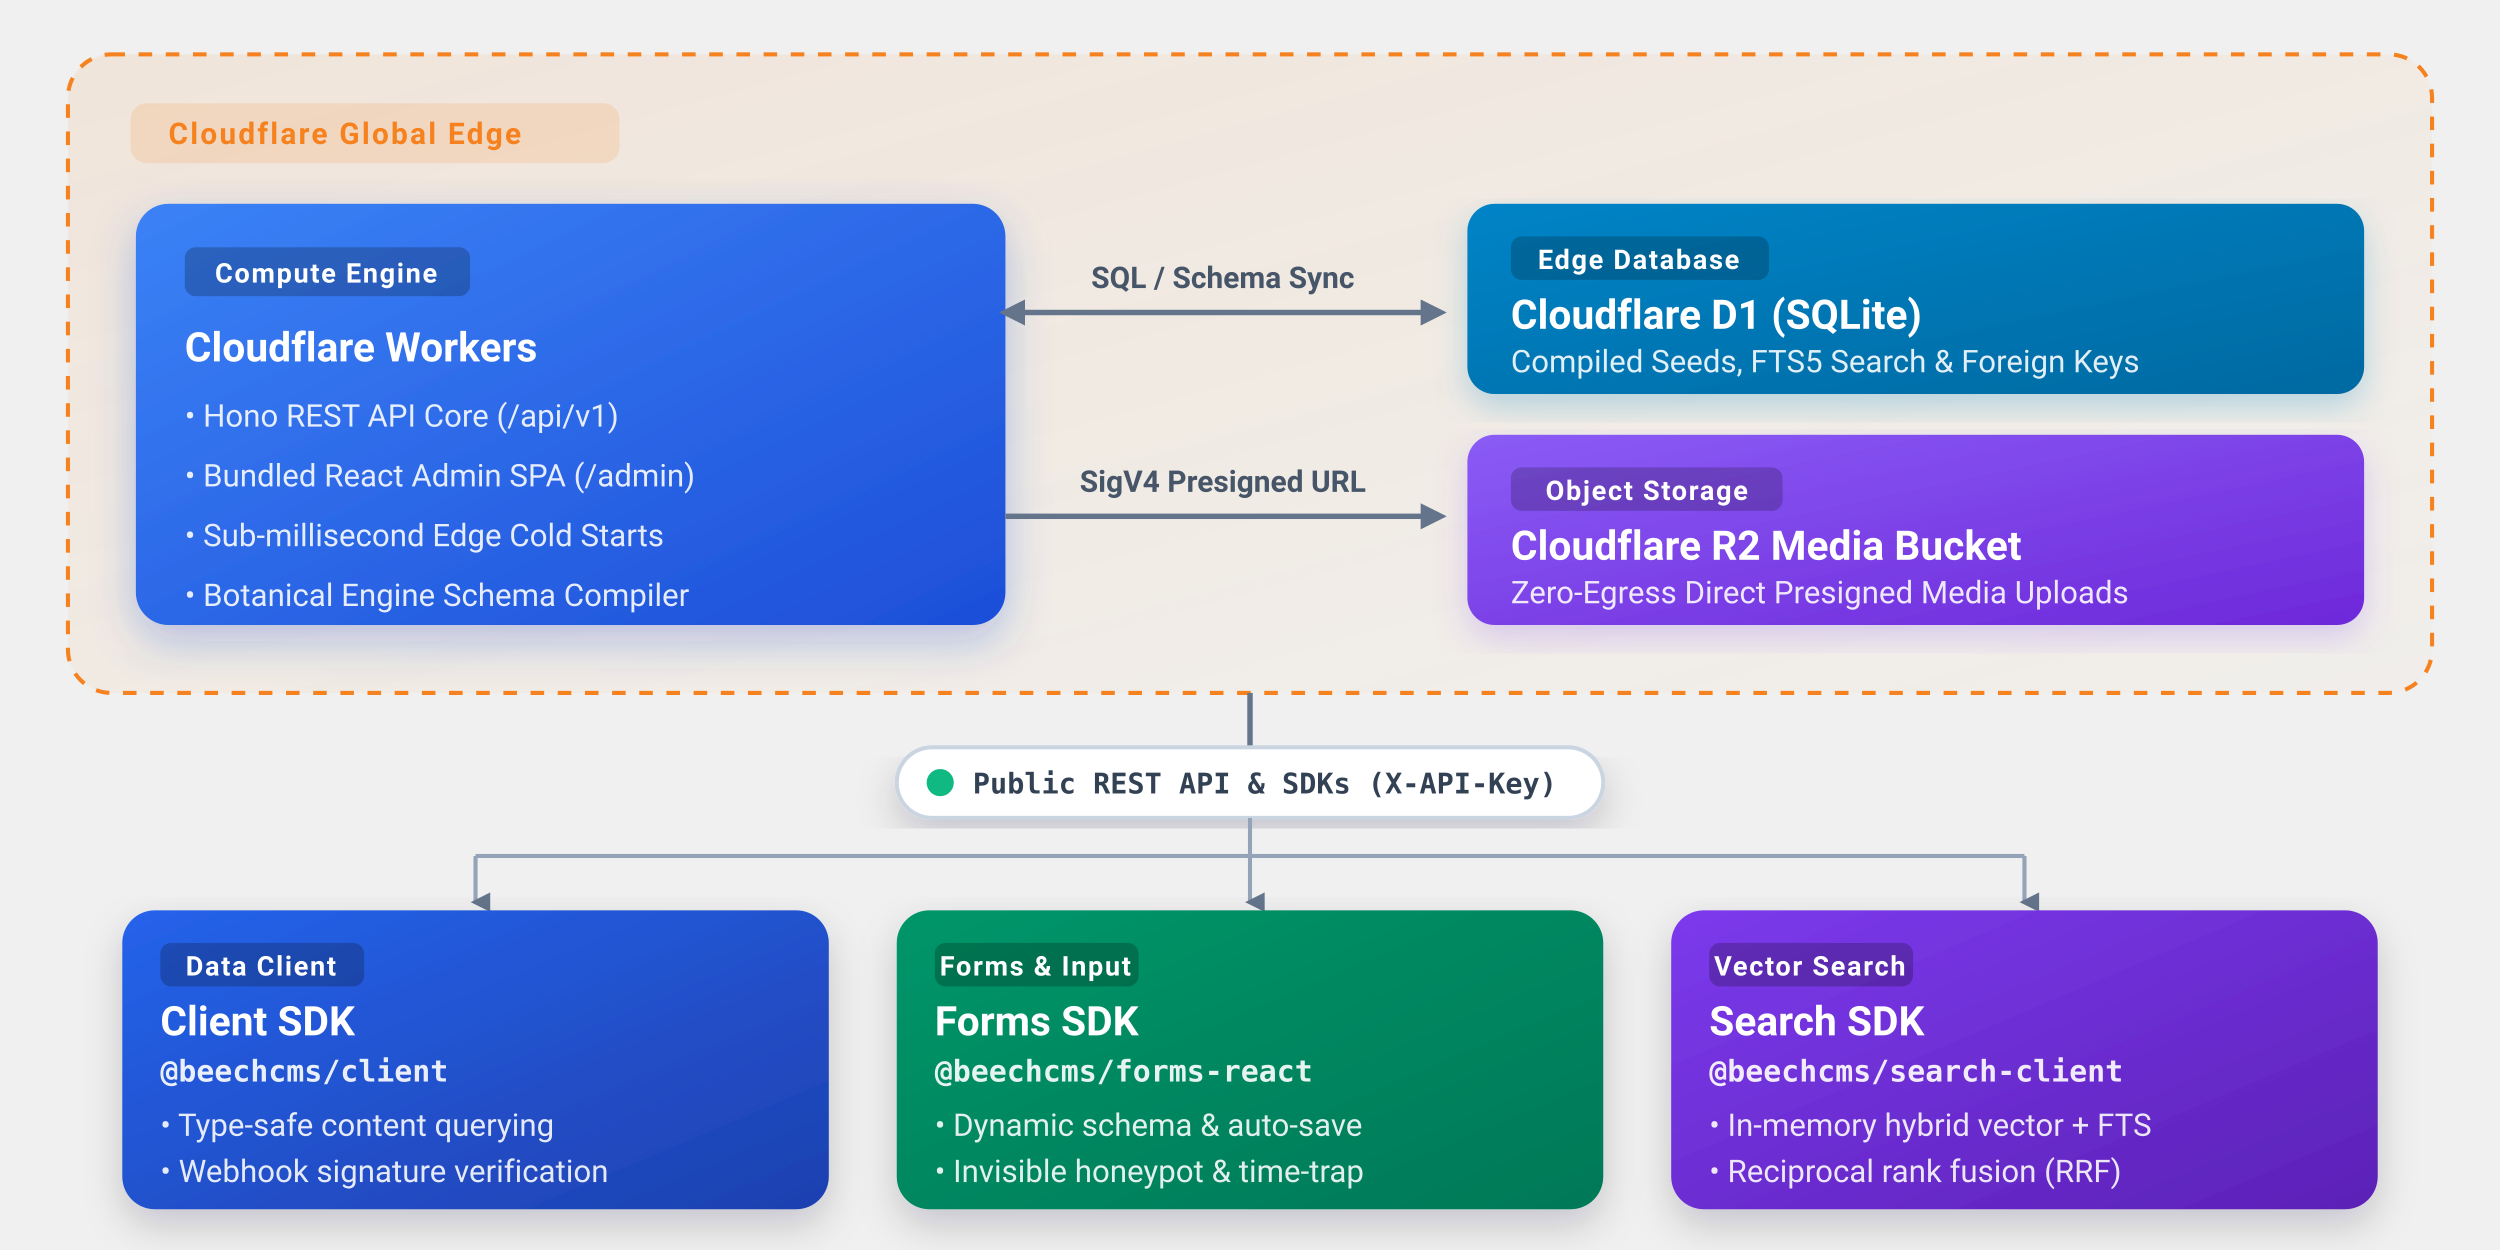
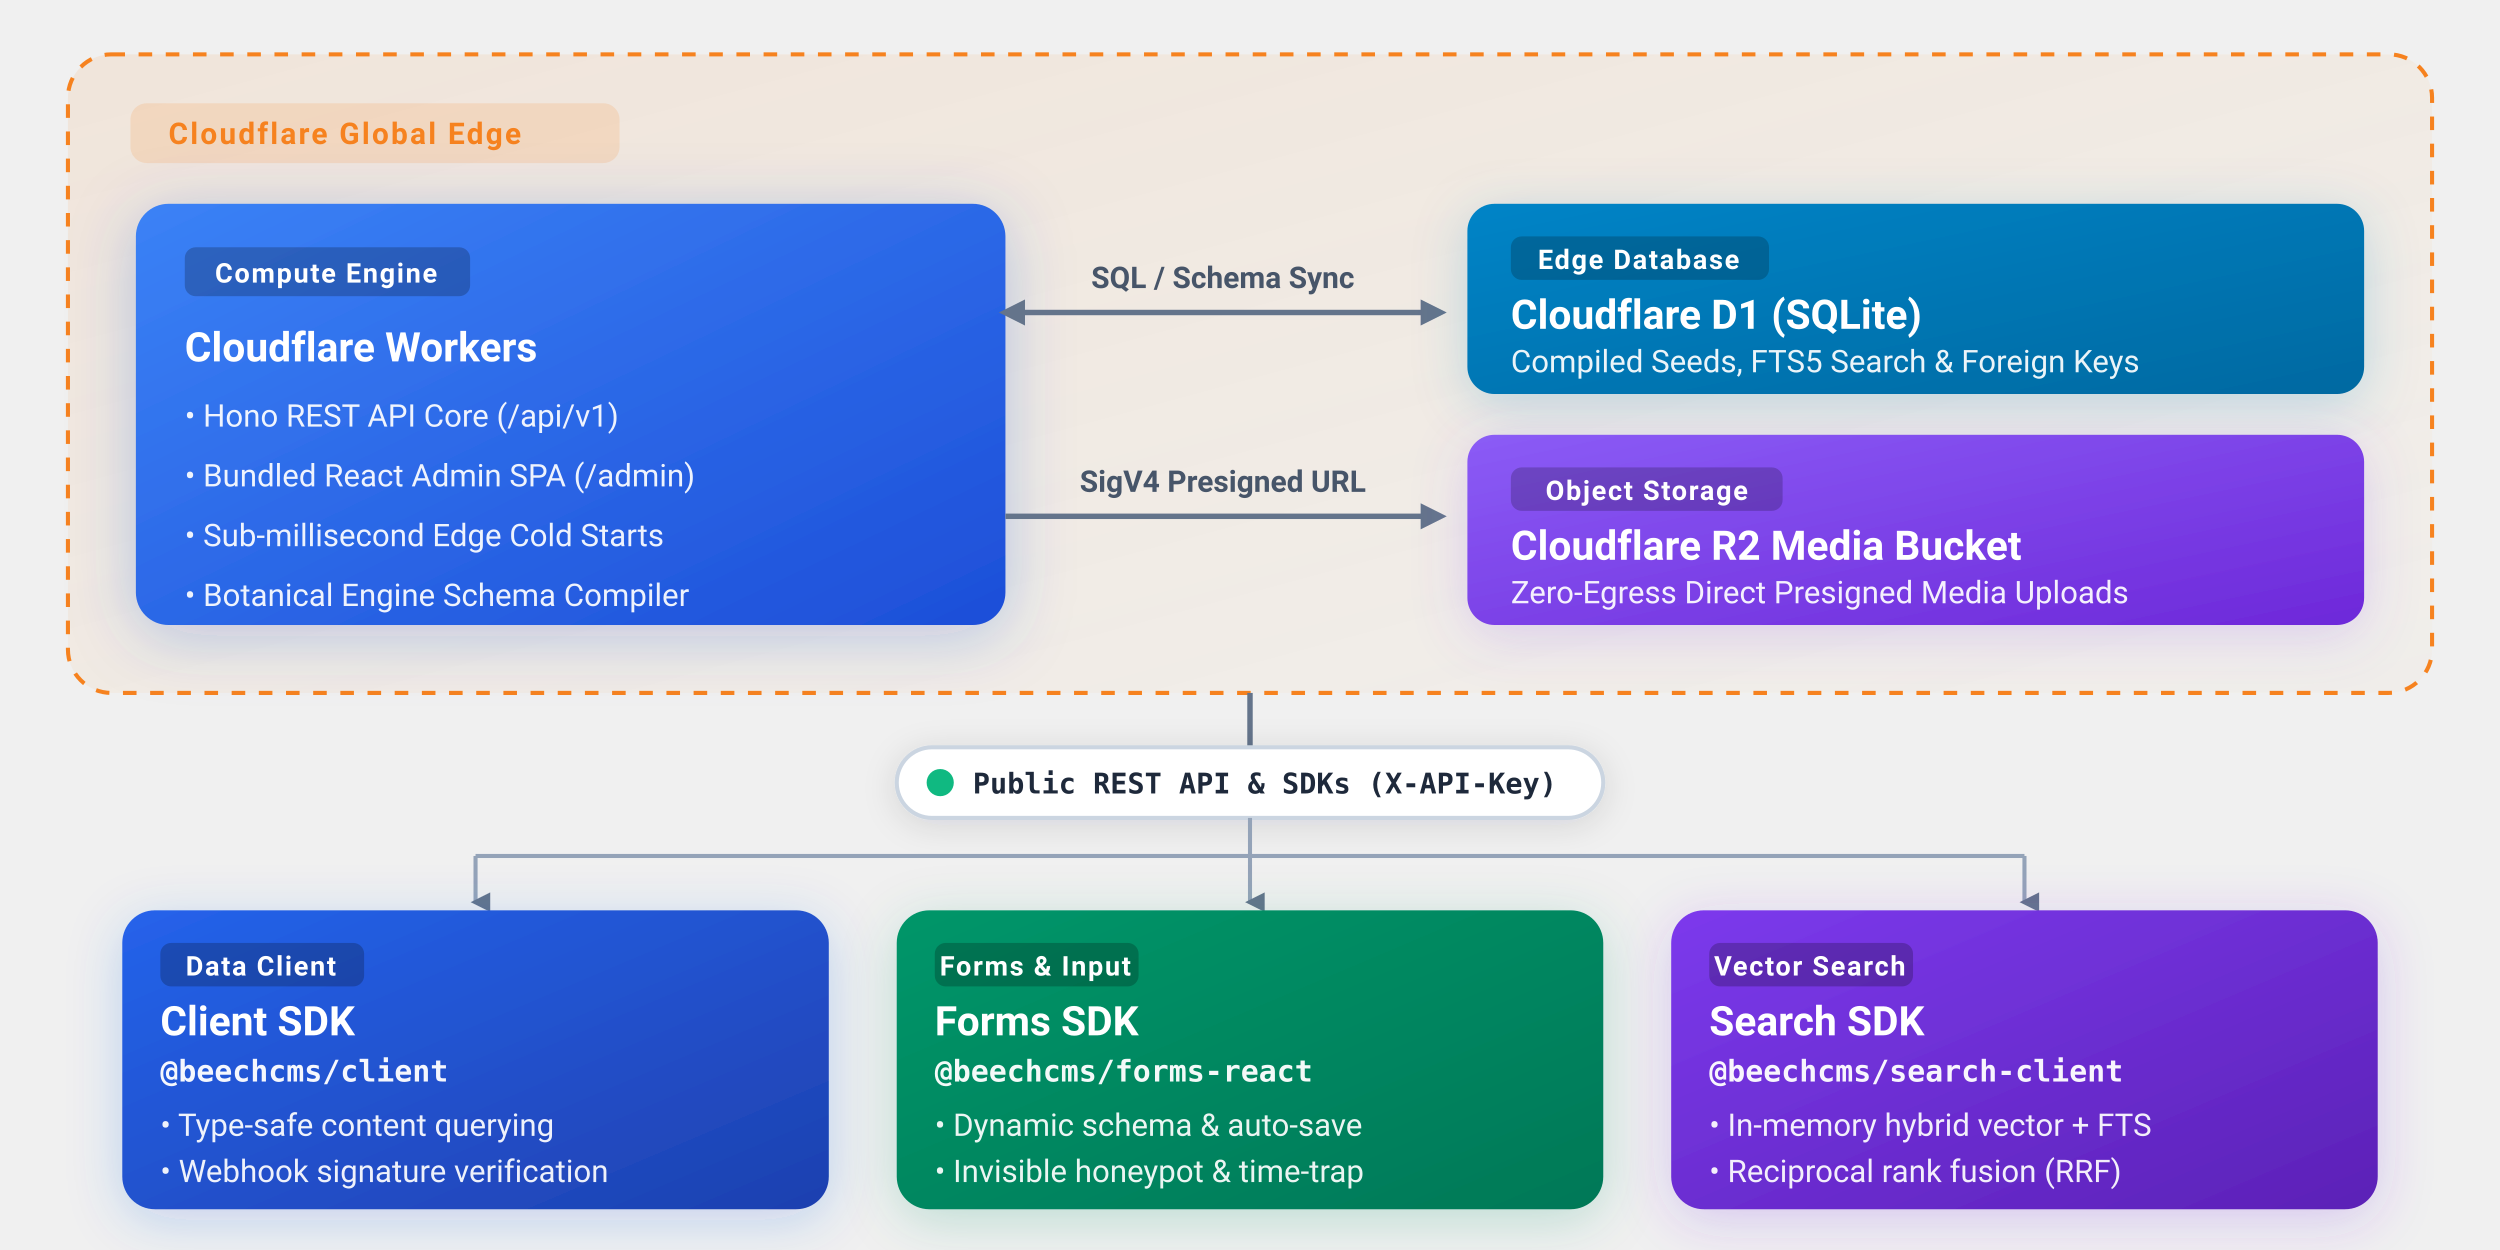
- <svg xmlns="http://www.w3.org/2000/svg" viewBox="0 0 920 460" width="100%" height="100%">
+ <svg xmlns="http://www.w3.org/2000/svg" viewBox="0 0 920 460" width="100%" height="100%" text-rendering="geometricPrecision" shape-rendering="geometricPrecision">
  <defs>
    <linearGradient id="cfEdgeGrad" x1="0%" y1="0%" x2="100%" y2="100%">
      <stop offset="0%" stop-color="#f6821f" stop-opacity="0.10" />
      <stop offset="100%" stop-color="#faad3f" stop-opacity="0.03" />
    </linearGradient>
    <linearGradient id="workerGrad" x1="0%" y1="0%" x2="100%" y2="100%">
      <stop offset="0%" stop-color="#3b82f6" />
      <stop offset="100%" stop-color="#1d4ed8" />
    </linearGradient>
    <linearGradient id="d1Grad" x1="0%" y1="0%" x2="100%" y2="100%">
      <stop offset="0%" stop-color="#0284c7" />
      <stop offset="100%" stop-color="#0369a1" />
    </linearGradient>
    <linearGradient id="r2Grad" x1="0%" y1="0%" x2="100%" y2="100%">
      <stop offset="0%" stop-color="#8b5cf6" />
      <stop offset="100%" stop-color="#6d28d9" />
    </linearGradient>
    <linearGradient id="clientSdkGrad" x1="0%" y1="0%" x2="100%" y2="100%">
      <stop offset="0%" stop-color="#2563eb" />
      <stop offset="100%" stop-color="#1e40af" />
    </linearGradient>
    <linearGradient id="formsSdkGrad" x1="0%" y1="0%" x2="100%" y2="100%">
      <stop offset="0%" stop-color="#059669" />
      <stop offset="100%" stop-color="#047857" />
    </linearGradient>
    <linearGradient id="searchSdkGrad" x1="0%" y1="0%" x2="100%" y2="100%">
      <stop offset="0%" stop-color="#7c3aed" />
      <stop offset="100%" stop-color="#5b21b6" />
    </linearGradient>
-     <filter id="shadow-worker" x="-10%" y="-10%" width="125%" height="125%">
-       <feDropShadow dx="0" dy="6" stdDeviation="8" flood-color="#1d4ed8" flood-opacity="0.28" />
-     </filter>
-     <filter id="shadow-d1" x="-10%" y="-10%" width="125%" height="125%">
-       <feDropShadow dx="0" dy="5" stdDeviation="6" flood-color="#0284c7" flood-opacity="0.25" />
-     </filter>
-     <filter id="shadow-r2" x="-10%" y="-10%" width="125%" height="125%">
-       <feDropShadow dx="0" dy="5" stdDeviation="6" flood-color="#8b5cf6" flood-opacity="0.25" />
-     </filter>
-     <filter id="shadow-sdk" x="-10%" y="-10%" width="125%" height="125%">
-       <feDropShadow dx="0" dy="6" stdDeviation="7" flood-color="#0f172a" flood-opacity="0.18" />
-     </filter>
    <marker id="arrow-down" viewBox="0 0 10 10" refX="5" refY="6" markerWidth="6" markerHeight="6" orient="auto">
      <path d="M 1 0 L 5 8 L 9 0 z" fill="#64748b" />
    </marker>
    <marker id="arrow-right" viewBox="0 0 10 10" refX="6" refY="5" markerWidth="6" markerHeight="6" orient="auto">
      <path d="M 0 1 L 8 5 L 0 9 z" fill="#64748b" />
    </marker>
    <marker id="arrow-left" viewBox="0 0 10 10" refX="2" refY="5" markerWidth="6" markerHeight="6" orient="auto">
      <path d="M 8 1 L 0 5 L 8 9 z" fill="#64748b" />
    </marker>
  </defs>
  <style>
-     .edge-badge { font-family: -apple-system, BlinkMacSystemFont, "Segoe UI", Roboto, sans-serif; font-size: 11px; font-weight: 700; letter-spacing: 0.8px; fill: #f6821f; text-transform: uppercase; }
-     .card-badge { font-family: -apple-system, BlinkMacSystemFont, "Segoe UI", Roboto, sans-serif; font-size: 10px; font-weight: 700; text-transform: uppercase; letter-spacing: 0.6px; fill: #ffffff; }
-     .card-title { font-family: -apple-system, BlinkMacSystemFont, "Segoe UI", Roboto, sans-serif; font-size: 15px; font-weight: 700; fill: #ffffff; }
-     .card-subtitle { font-family: ui-monospace, SFMono-Regular, Menlo, Monaco, Consolas, monospace; font-size: 11px; font-weight: 600; fill: rgba(255, 255, 255, 0.9); }
-     .card-desc { font-family: -apple-system, BlinkMacSystemFont, "Segoe UI", Roboto, sans-serif; font-size: 11.5px; fill: rgba(255, 255, 255, 0.88); }
-     .label-pill { font-family: ui-monospace, SFMono-Regular, Menlo, Monaco, Consolas, monospace; font-size: 10.5px; font-weight: 600; fill: #334155; }
-     .conn-label { font-family: -apple-system, BlinkMacSystemFont, "Segoe UI", Roboto, sans-serif; font-size: 11px; font-weight: 600; fill: #475569; }
+     .edge-badge { font-family: -apple-system, BlinkMacSystemFont, "Segoe UI", Roboto, Helvetica, Arial, sans-serif; font-size: 11px; font-weight: 700; letter-spacing: 0.8px; fill: #f6821f; text-transform: uppercase; }
+     .card-badge { font-family: -apple-system, BlinkMacSystemFont, "Segoe UI", Roboto, Helvetica, Arial, sans-serif; font-size: 10px; font-weight: 700; text-transform: uppercase; letter-spacing: 0.6px; fill: #ffffff; }
+     .card-title { font-family: -apple-system, BlinkMacSystemFont, "Segoe UI", Roboto, Helvetica, Arial, sans-serif; font-size: 15px; font-weight: 700; fill: #ffffff; }
+     .card-subtitle { font-family: ui-monospace, SFMono-Regular, Menlo, Monaco, Consolas, monospace; font-size: 11px; font-weight: 600; fill: rgba(255, 255, 255, 0.95); }
+     .card-desc { font-family: -apple-system, BlinkMacSystemFont, "Segoe UI", Roboto, Helvetica, Arial, sans-serif; font-size: 11.5px; fill: rgba(255, 255, 255, 0.92); }
+     .label-pill { font-family: ui-monospace, SFMono-Regular, Menlo, Monaco, Consolas, monospace; font-size: 10.5px; font-weight: 600; fill: #1e293b; }
+     .conn-label { font-family: -apple-system, BlinkMacSystemFont, "Segoe UI", Roboto, Helvetica, Arial, sans-serif; font-size: 11px; font-weight: 600; fill: #475569; }
  </style>
  <rect x="25" y="20" width="870" height="235" rx="16" fill="url(#cfEdgeGrad)" stroke="#f6821f" stroke-width="1.5" stroke-dasharray="5 5" />
  <g transform="translate(48, 38)">
    <rect width="180" height="22" rx="6" fill="rgba(246, 130, 31, 0.15)" />
    <text x="14" y="15" class="edge-badge">Cloudflare Global Edge</text>
  </g>
-   <g transform="translate(50, 75)" filter="url(#shadow-worker)">
-     <rect width="320" height="155" rx="12" fill="url(#workerGrad)" />
+   <g transform="translate(50, 75)">
+     <rect width="320" height="155" rx="12" fill="url(#workerGrad)" filter="drop-shadow(0 4px 12px rgba(29, 78, 216, 0.25))" />
    <rect x="18" y="16" width="105" height="18" rx="4" fill="rgba(0, 0, 0, 0.22)" />
    <text x="70" y="29" text-anchor="middle" class="card-badge">Compute Engine</text>
    <text x="18" y="58" class="card-title">Cloudflare Workers</text>
    <text x="18" y="82" class="card-desc">• Hono REST API Core (/api/v1)</text>
    <text x="18" y="104" class="card-desc">• Bundled React Admin SPA (/admin)</text>
    <text x="18" y="126" class="card-desc">• Sub-millisecond Edge Cold Starts</text>
    <text x="18" y="148" class="card-desc">• Botanical Engine Schema Compiler</text>
  </g>
  <path d="M 370 115 L 530 115" stroke="#64748b" stroke-width="2" marker-end="url(#arrow-right)" marker-start="url(#arrow-left)" />
  <text x="450" y="106" text-anchor="middle" class="conn-label">SQL / Schema Sync</text>
  <path d="M 370 190 L 530 190" stroke="#64748b" stroke-width="2" marker-end="url(#arrow-right)" />
  <text x="450" y="181" text-anchor="middle" class="conn-label">SigV4 Presigned URL</text>
-   <g transform="translate(540, 75)" filter="url(#shadow-d1)">
-     <rect width="330" height="70" rx="10" fill="url(#d1Grad)" />
+   <g transform="translate(540, 75)">
+     <rect width="330" height="70" rx="10" fill="url(#d1Grad)" filter="drop-shadow(0 4px 10px rgba(2, 132, 199, 0.22))" />
    <rect x="16" y="12" width="95" height="16" rx="4" fill="rgba(0, 0, 0, 0.2)" />
    <text x="63" y="24" text-anchor="middle" class="card-badge">Edge Database</text>
    <text x="16" y="46" class="card-title">Cloudflare D1 (SQLite)</text>
    <text x="16" y="62" class="card-desc">Compiled Seeds, FTS5 Search &amp; Foreign Keys</text>
  </g>
-   <g transform="translate(540, 160)" filter="url(#shadow-r2)">
-     <rect width="330" height="70" rx="10" fill="url(#r2Grad)" />
+   <g transform="translate(540, 160)">
+     <rect width="330" height="70" rx="10" fill="url(#r2Grad)" filter="drop-shadow(0 4px 10px rgba(139, 92, 246, 0.22))" />
    <rect x="16" y="12" width="100" height="16" rx="4" fill="rgba(0, 0, 0, 0.2)" />
    <text x="66" y="24" text-anchor="middle" class="card-badge">Object Storage</text>
    <text x="16" y="46" class="card-title">Cloudflare R2 Media Bucket</text>
    <text x="16" y="62" class="card-desc">Zero-Egress Direct Presigned Media Uploads</text>
  </g>
  <line x1="460" y1="255" x2="460" y2="288" stroke="#64748b" stroke-width="2" />
  <g transform="translate(330, 275)">
-     <rect x="0" y="0" width="260" height="26" rx="13" fill="#ffffff" stroke="#cbd5e1" stroke-width="1.5" filter="url(#shadow-sdk)" />
+     <rect x="0" y="0" width="260" height="26" rx="13" fill="#ffffff" stroke="#cbd5e1" stroke-width="1.5" filter="drop-shadow(0 2px 6px rgba(15, 23, 42, 0.12))" />
    <circle cx="16" cy="13" r="5" fill="#10b981" />
    <text x="28" y="17" class="label-pill">Public REST API &amp; SDKs (X-API-Key)</text>
  </g>
  <path d="M 175 315 L 745 315" stroke="#94a3b8" stroke-width="1.5" />
  <path d="M 175 315 L 175 332" stroke="#94a3b8" stroke-width="1.5" marker-end="url(#arrow-down)" />
  <path d="M 460 301 L 460 332" stroke="#94a3b8" stroke-width="1.5" marker-end="url(#arrow-down)" />
  <path d="M 745 315 L 745 332" stroke="#94a3b8" stroke-width="1.5" marker-end="url(#arrow-down)" />
-   <g transform="translate(45, 335)" filter="url(#shadow-sdk)">
-     <rect width="260" height="110" rx="12" fill="url(#clientSdkGrad)" />
+   <g transform="translate(45, 335)">
+     <rect width="260" height="110" rx="12" fill="url(#clientSdkGrad)" filter="drop-shadow(0 4px 10px rgba(37, 99, 235, 0.22))" />
    <rect x="14" y="12" width="75" height="16" rx="4" fill="rgba(0, 0, 0, 0.22)" />
    <text x="51" y="24" text-anchor="middle" class="card-badge">Data Client</text>
    <text x="14" y="46" class="card-title">Client SDK</text>
    <text x="14" y="63" class="card-subtitle">@beechcms/client</text>
    <text x="14" y="83" class="card-desc">• Type-safe content querying</text>
    <text x="14" y="100" class="card-desc">• Webhook signature verification</text>
  </g>
-   <g transform="translate(330, 335)" filter="url(#shadow-sdk)">
-     <rect width="260" height="110" rx="12" fill="url(#formsSdkGrad)" />
+   <g transform="translate(330, 335)">
+     <rect width="260" height="110" rx="12" fill="url(#formsSdkGrad)" filter="drop-shadow(0 4px 10px rgba(5, 150, 105, 0.22))" />
    <rect x="14" y="12" width="75" height="16" rx="4" fill="rgba(0, 0, 0, 0.22)" />
    <text x="51" y="24" text-anchor="middle" class="card-badge">Forms &amp; Input</text>
    <text x="14" y="46" class="card-title">Forms SDK</text>
    <text x="14" y="63" class="card-subtitle">@beechcms/forms-react</text>
    <text x="14" y="83" class="card-desc">• Dynamic schema &amp; auto-save</text>
    <text x="14" y="100" class="card-desc">• Invisible honeypot &amp; time-trap</text>
  </g>
-   <g transform="translate(615, 335)" filter="url(#shadow-sdk)">
-     <rect width="260" height="110" rx="12" fill="url(#searchSdkGrad)" />
+   <g transform="translate(615, 335)">
+     <rect width="260" height="110" rx="12" fill="url(#searchSdkGrad)" filter="drop-shadow(0 4px 10px rgba(124, 58, 237, 0.22))" />
    <rect x="14" y="12" width="75" height="16" rx="4" fill="rgba(0, 0, 0, 0.22)" />
    <text x="51" y="24" text-anchor="middle" class="card-badge">Vector Search</text>
    <text x="14" y="46" class="card-title">Search SDK</text>
    <text x="14" y="63" class="card-subtitle">@beechcms/search-client</text>
    <text x="14" y="83" class="card-desc">• In-memory hybrid vector + FTS</text>
    <text x="14" y="100" class="card-desc">• Reciprocal rank fusion (RRF)</text>
  </g>
</svg>
